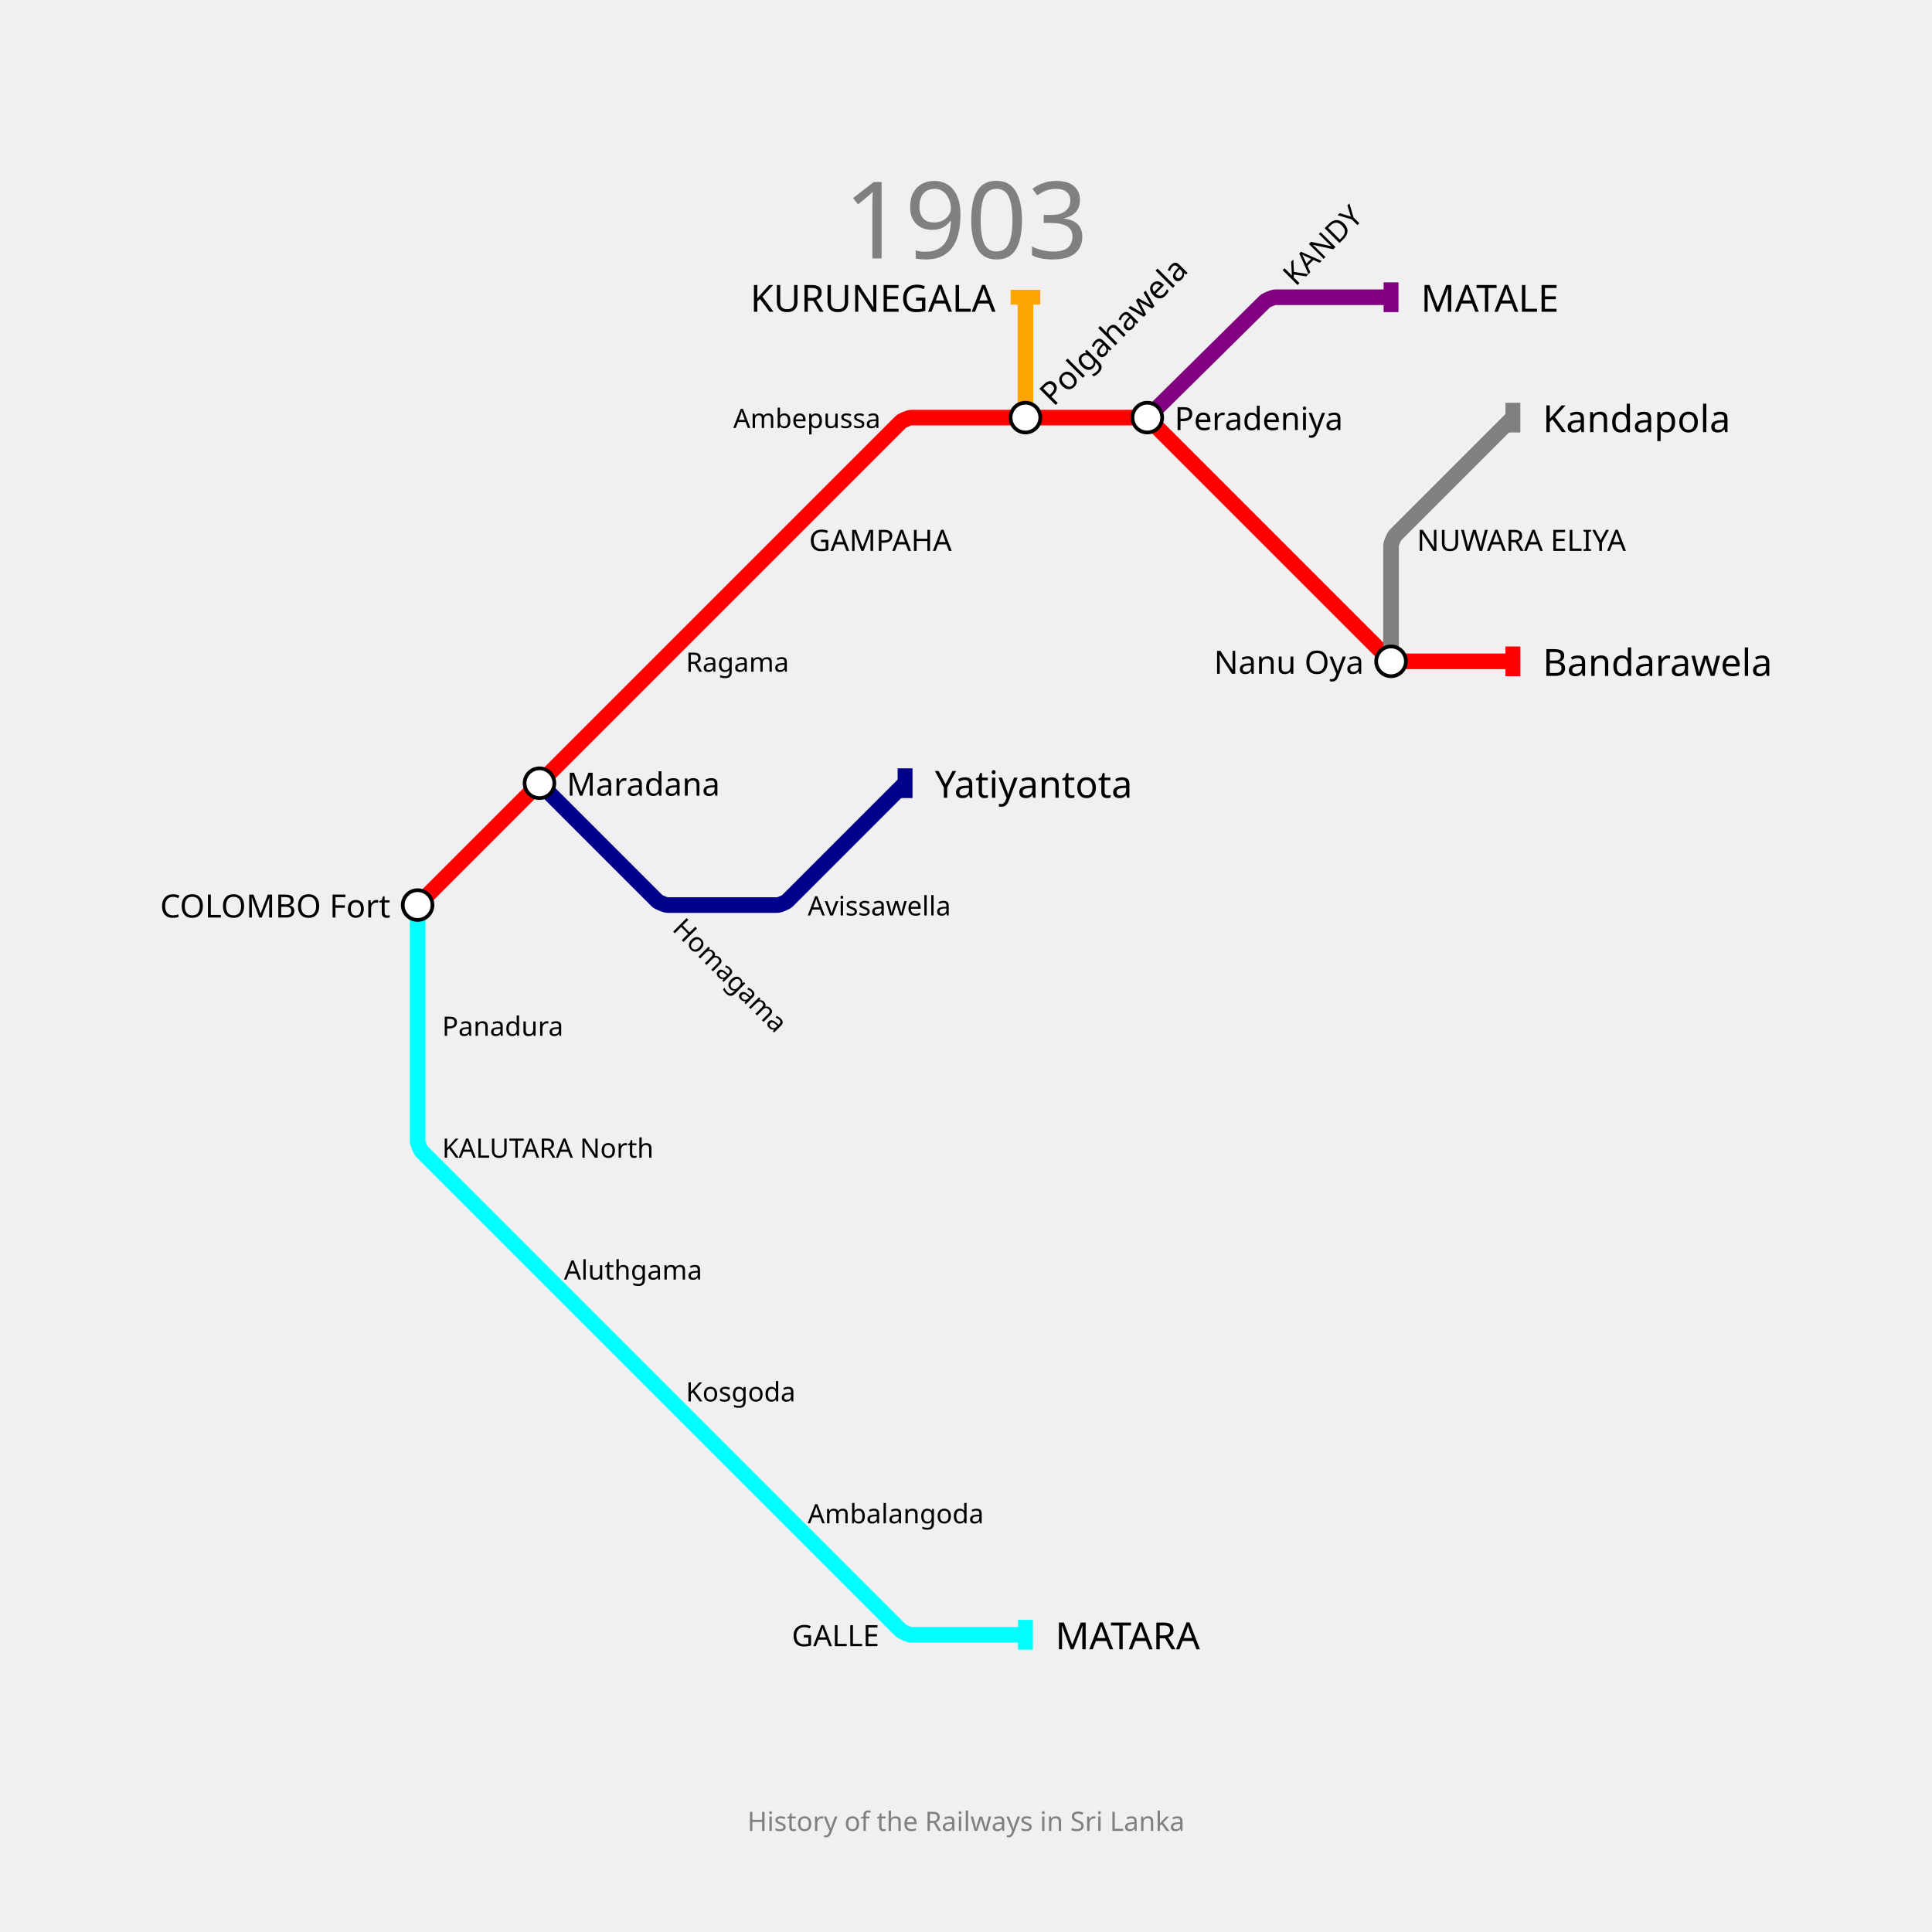
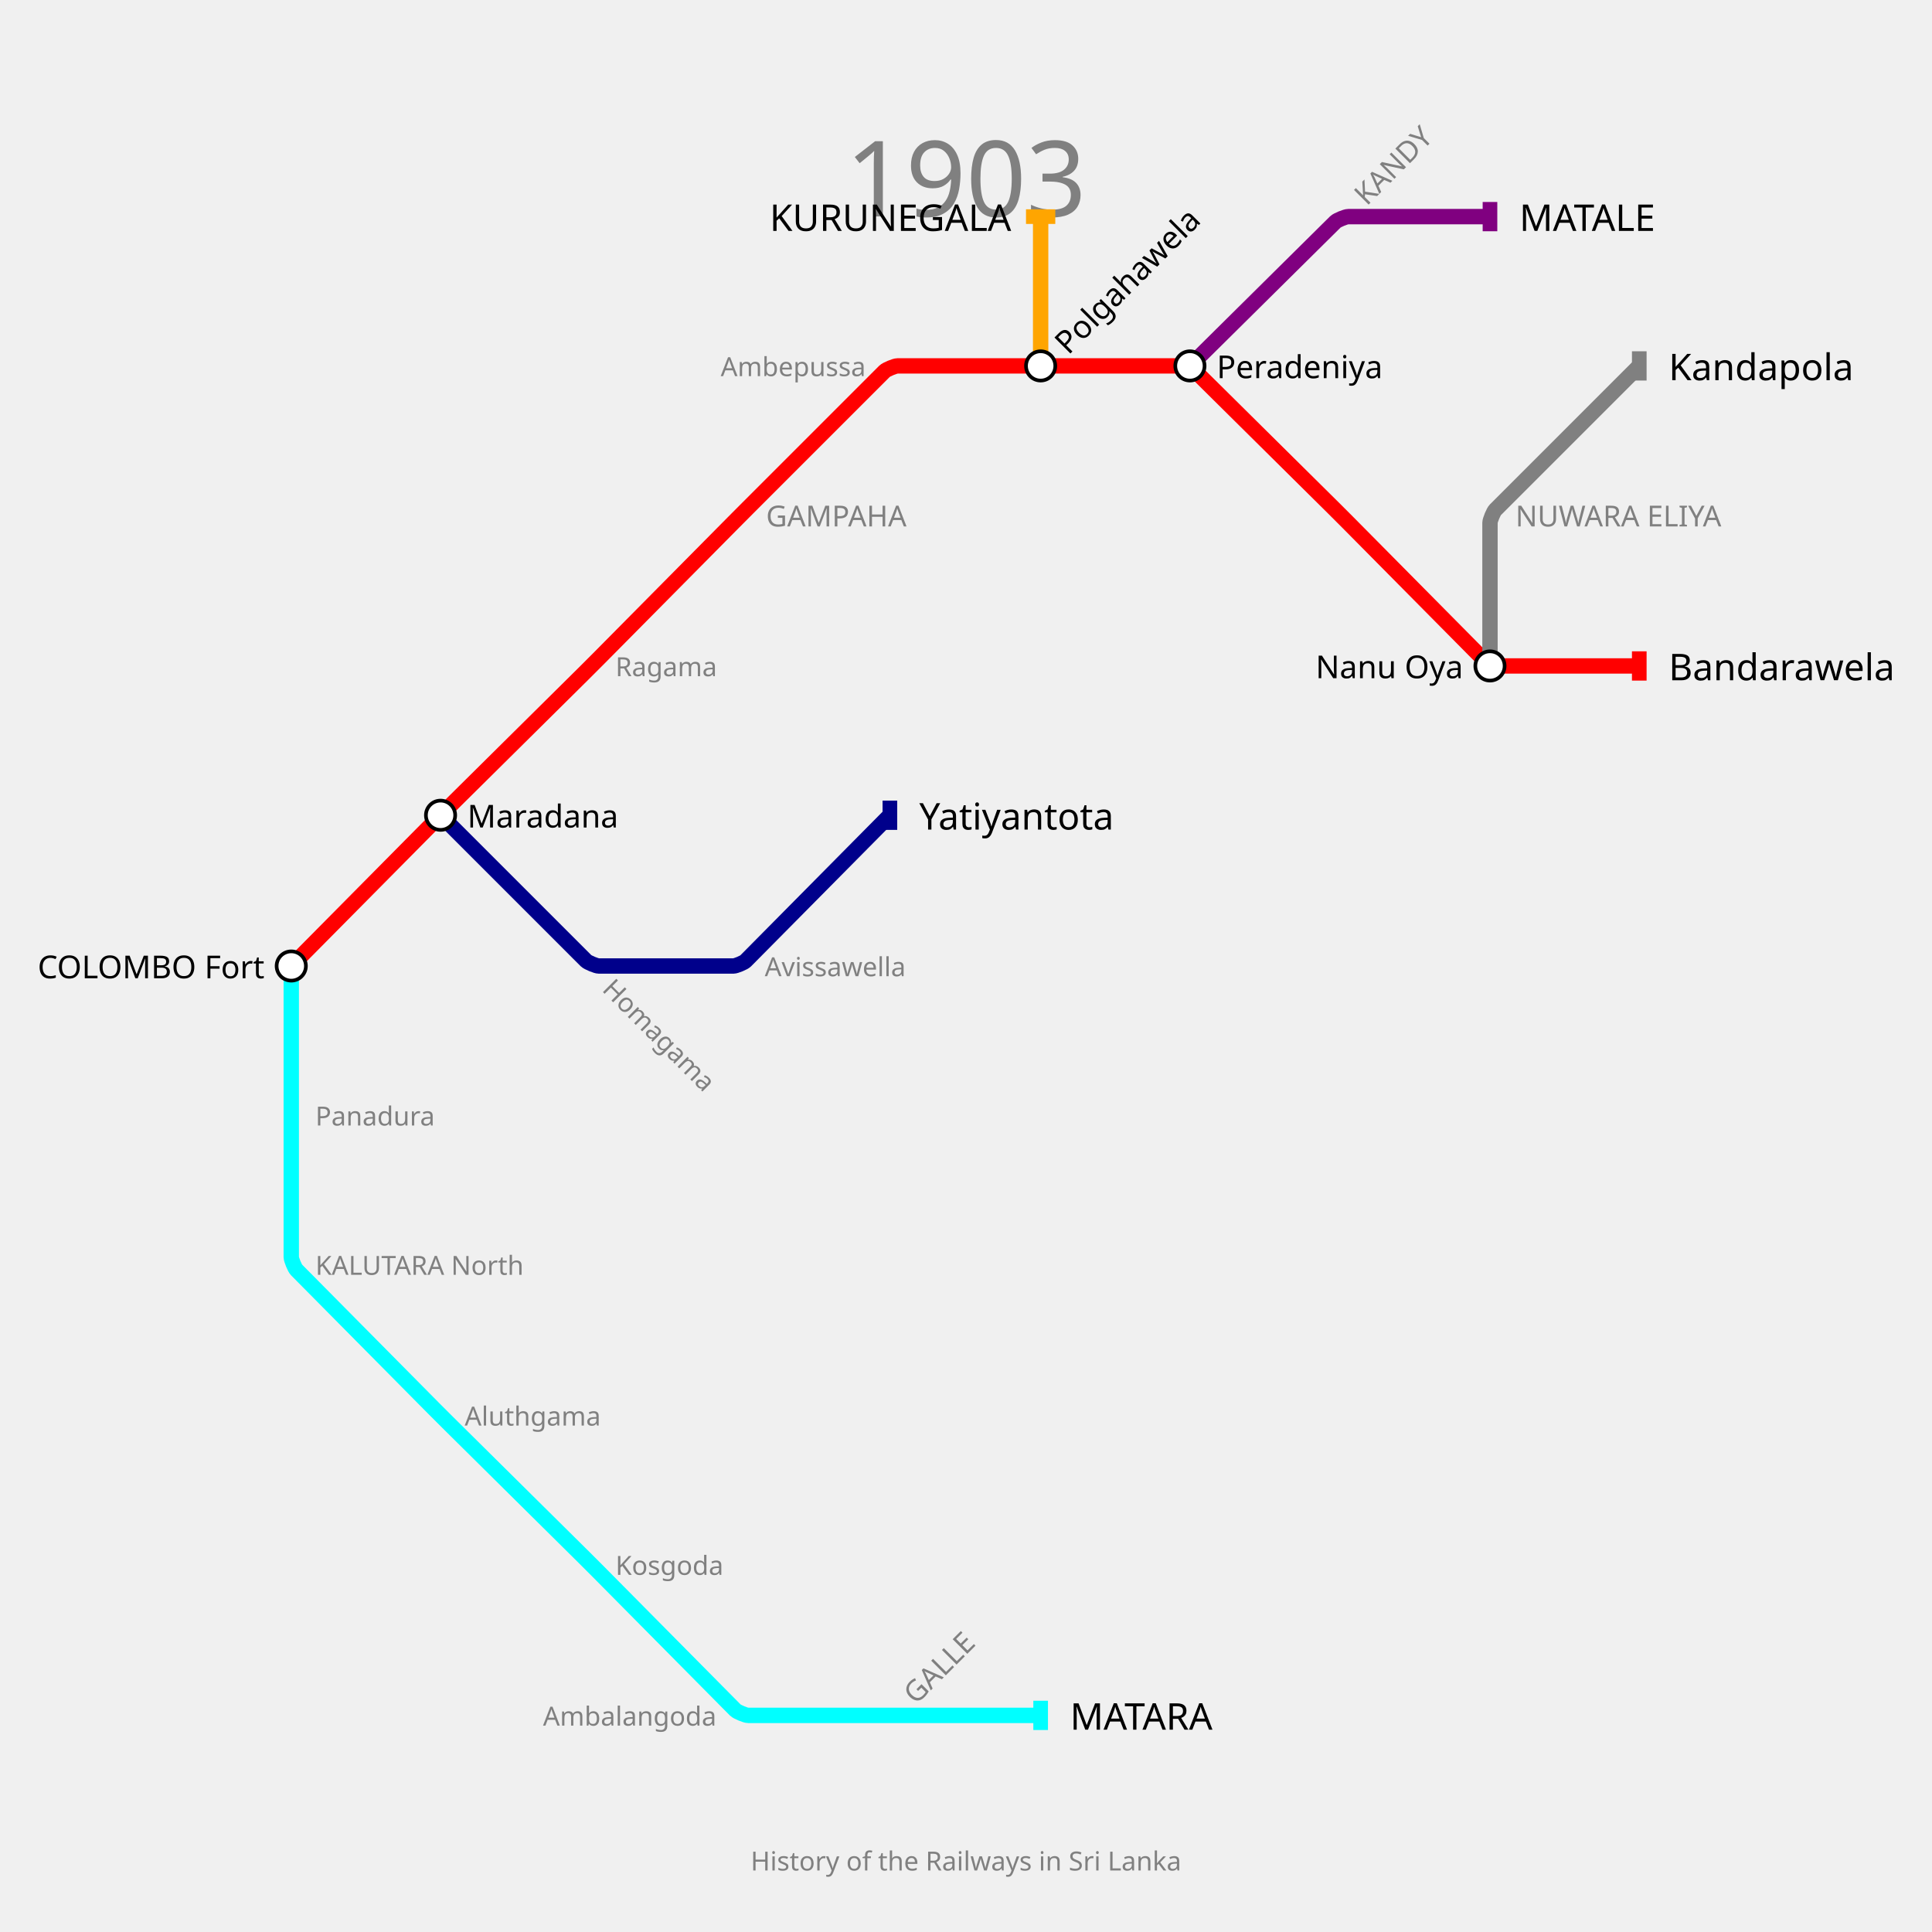
- <svg xmlns="http://www.w3.org/2000/svg" width="1300" height="1300" padding="200">
-   <text fill="gray" stroke="none" font-size="72" font-family="GIL_____" x="650.0" y="118.0" text-anchor="middle" dominant-baseline="hanging">1903</text>
-   <text fill="gray" stroke="none" font-size="18" font-family="GIL_____" x="650.0" y="1218.0" text-anchor="middle" dominant-baseline="text-top">History of the Railways in Sri Lanka</text>
+ <svg xmlns="http://www.w3.org/2000/svg" width="1320" height="1320" padding="148">
+   <text fill="gray" stroke="none" font-size="72" font-family="GIL_____" x="660.0" y="92.0" text-anchor="middle" dominant-baseline="hanging">1903</text>
+   <text fill="gray" stroke="none" font-size="18" font-family="GIL_____" x="660.0" y="1264.0" text-anchor="middle" dominant-baseline="text-top">History of the Railways in Sri Lanka</text>
  <g>
-     <path fill="none" stroke-width="10.5" stroke-opacity="1" d="M 281.0,609.0 L 363.0,527.0 L 445.0,445.0 L 527.0,363.0 L 606.136,283.864 C 607.091,282.909 611.7,281.0 613.05,281.0 L 690.0,281.0 L 767.9,281.0 C 769.267,281.0 773.933,282.933 774.899,283.899 L 854.0,363.0 L 933.101,442.101 C 934.067,443.067 938.733,445.0 940.1,445.0 L 1018.0,445.0" stroke="red" />
-     <rect stroke="none" fill-opacity="1" x="1013" y="435" width="10" height="20" fill="red" />
+     <path fill="none" stroke-width="10.5" stroke-opacity="1" d="M 199.0,660.0 L 295.9,562.15 C 297.6,560.433 304.433,553.6 306.15,551.9 L 399.108,459.845 C 400.738,458.23 407.23,451.738 408.845,450.108 L 501.142,356.905 C 502.762,355.27 509.254,348.746 510.882,347.118 L 604.358,253.642 C 605.572,252.428 611.433,250.0 613.15,250.0 L 711.0,250.0 L 807.9,250.0 C 809.6,250.0 815.416,252.392 816.624,253.589 L 911.031,347.079 C 912.687,348.72 919.28,355.313 920.921,356.969 L 1014.411,451.376 C 1015.608,452.584 1021.4,455.0 1023.1,455.0 L 1120.0,455.0" stroke="red" />
+     <rect stroke="none" fill-opacity="1" x="1115" y="445" width="10" height="20" fill="red" />
  </g>
  <g>
-     <path fill="none" stroke-width="10.5" stroke-opacity="1" d="M 772.0,281.0 L 851.083,202.881 C 852.055,201.921 856.733,200.0 858.1,200.0 L 936.0,200.0" stroke="purple" />
-     <rect stroke="none" fill-opacity="1" x="931" y="190" width="10" height="20" fill="purple" />
+     <path fill="none" stroke-width="10.5" stroke-opacity="1" d="M 813.0,250.0 L 912.376,151.589 C 913.584,150.392 919.4,148.0 921.1,148.0 L 1018.0,148.0" stroke="purple" />
+     <rect stroke="none" fill-opacity="1" x="1013" y="138" width="10" height="20" fill="purple" />
  </g>
  <g>
-     <path fill="none" stroke-width="10.5" stroke-opacity="1" d="M 281.0,609.0 L 281.0,690.0 L 281.0,767.9 C 281.0,769.267 282.933,773.933 283.899,774.899 L 363.0,854.0 L 445.0,936.0 L 527.0,1018.0 L 606.136,1097.136 C 607.091,1098.091 611.7,1100.0 613.05,1100.0 L 690.0,1100.0" stroke="cyan" />
-     <rect stroke="none" fill-opacity="1" x="685" y="1090" width="10" height="20" fill="cyan" />
+     <path fill="none" stroke-width="10.5" stroke-opacity="1" d="M 199.0,660.0 L 199.0,762.0 L 199.0,858.9 C 199.0,860.6 201.392,866.416 202.589,867.624 L 296.079,962.031 C 297.72,963.687 304.313,970.28 305.969,971.921 L 399.098,1064.146 C 400.732,1065.764 407.236,1072.268 408.854,1073.902 L 502.411,1168.376 C 503.608,1169.584 509.4,1172.0 511.1,1172.0 L 608.0,1172.0 L 711.0,1172.0" stroke="cyan" />
+     <rect stroke="none" fill-opacity="1" x="706" y="1162" width="10" height="20" fill="cyan" />
  </g>
  <g>
-     <path fill="none" stroke-width="10.5" stroke-opacity="1" d="M 690.0,281.0 L 690.0,200.0" stroke="orange" />
-     <rect stroke="none" fill-opacity="1" x="680" y="195" width="20" height="10" fill="orange" />
+     <path fill="none" stroke-width="10.5" stroke-opacity="1" d="M 711.0,250.0 L 711.0,148.0" stroke="orange" />
+     <rect stroke="none" fill-opacity="1" x="701" y="143" width="20" height="10" fill="orange" />
  </g>
  <g>
-     <path fill="none" stroke-width="10.5" stroke-opacity="1" d="M 363.0,527.0 L 442.101,606.101 C 443.067,607.067 447.733,609.0 449.1,609.0 L 523.105,609.0 C 524.403,609.0 528.836,607.164 529.754,606.246 L 609.0,527.0" stroke="darkblue" />
-     <rect stroke="none" fill-opacity="1" x="604" y="517" width="10" height="20" fill="darkblue" />
+     <path fill="none" stroke-width="10.5" stroke-opacity="1" d="M 301.0,557.0 L 400.394,656.394 C 401.596,657.596 407.4,660.0 409.1,660.0 L 501.155,660.0 C 502.77,660.0 508.273,657.705 509.409,656.557 L 608.0,557.0" stroke="darkblue" />
+     <rect stroke="none" fill-opacity="1" x="603" y="547" width="10" height="20" fill="darkblue" />
  </g>
  <g>
-     <path fill="none" stroke-width="10.5" stroke-opacity="1" d="M 936.0,445.0 L 936.0,367.1 C 936.0,365.733 937.933,361.067 938.899,360.101 L 1018.0,281.0" stroke="gray" />
-     <rect stroke="none" fill-opacity="1" x="1013" y="271" width="10" height="20" fill="gray" />
+     <path fill="none" stroke-width="10.5" stroke-opacity="1" d="M 1018.0,455.0 L 1018.0,357.15 C 1018.0,355.433 1020.428,349.572 1021.642,348.358 L 1120.0,250.0" stroke="gray" />
+     <rect stroke="none" fill-opacity="1" x="1115" y="240" width="10" height="20" fill="gray" />
  </g>
  <g>
-     <text fill="black" stroke="none" font-size="25.2" font-family="GIL_____" font-weight="100" text-anchor="start" dominant-baseline="central" x="1038.1" y="445" transform="translate(1018,445) rotate(0) translate(-1018,-445)">Bandarawela</text>
+     <text fill="black" stroke="none" font-size="25.2" font-family="GIL_____" font-weight="100" text-anchor="start" dominant-baseline="central" x="1140.1" y="455" transform="translate(1120,455) rotate(0) translate(-1120,-455)">Bandarawela</text>
  </g>
  <g>
-     <text fill="black" stroke="none" font-size="25.2" font-family="GIL_____" font-weight="100" text-anchor="start" dominant-baseline="central" x="956.1" y="200" transform="translate(936,200) rotate(0) translate(-936,-200)">MATALE</text>
+     <text fill="black" stroke="none" font-size="25.2" font-family="GIL_____" font-weight="100" text-anchor="start" dominant-baseline="central" x="1038.1" y="148" transform="translate(1018,148) rotate(0) translate(-1018,-148)">MATALE</text>
  </g>
  <g>
-     <text fill="black" stroke="none" font-size="25.2" font-family="GIL_____" font-weight="100" text-anchor="start" dominant-baseline="central" x="710.1" y="1100" transform="translate(690,1100) rotate(0) translate(-690,-1100)">MATARA</text>
+     <text fill="black" stroke="none" font-size="25.2" font-family="GIL_____" font-weight="100" text-anchor="start" dominant-baseline="central" x="731.1" y="1172" transform="translate(711,1172) rotate(0) translate(-711,-1172)">MATARA</text>
  </g>
  <g>
-     <text fill="black" stroke="none" font-size="25.2" font-family="GIL_____" font-weight="100" text-anchor="end" dominant-baseline="central" x="669.9" y="200" transform="translate(690,200) rotate(0) translate(-690,-200)">KURUNEGALA</text>
+     <text fill="black" stroke="none" font-size="25.2" font-family="GIL_____" font-weight="100" text-anchor="end" dominant-baseline="central" x="690.9" y="148" transform="translate(711,148) rotate(0) translate(-711,-148)">KURUNEGALA</text>
  </g>
  <g>
-     <text fill="black" stroke="none" font-size="25.2" font-family="GIL_____" font-weight="100" text-anchor="start" dominant-baseline="central" x="629.1" y="527" transform="translate(609,527) rotate(0) translate(-609,-527)">Yatiyantota</text>
+     <text fill="black" stroke="none" font-size="25.2" font-family="GIL_____" font-weight="100" text-anchor="start" dominant-baseline="central" x="628.1" y="557" transform="translate(608,557) rotate(0) translate(-608,-557)">Yatiyantota</text>
  </g>
  <g>
-     <text fill="black" stroke="none" font-size="25.2" font-family="GIL_____" font-weight="100" text-anchor="start" dominant-baseline="central" x="1038.1" y="281" transform="translate(1018,281) rotate(0) translate(-1018,-281)">Kandapola</text>
+     <text fill="black" stroke="none" font-size="25.2" font-family="GIL_____" font-weight="100" text-anchor="start" dominant-baseline="central" x="1140.1" y="250" transform="translate(1120,250) rotate(0) translate(-1120,-250)">Kandapola</text>
  </g>
  <g>
-     <circle r="10" fill="white" stroke="black" stroke-width="2.5" cx="281" cy="609" />
-     <text fill="black" stroke="none" font-size="21.6" font-family="GIL_____" font-weight="100" text-anchor="end" dominant-baseline="central" x="262.7" y="609" transform="translate(281,609) rotate(0) translate(-281,-609)">COLOMBO Fort</text>
+     <circle r="10" fill="white" stroke="black" stroke-width="2.5" cx="199" cy="660" />
+     <text fill="black" stroke="none" font-size="21.6" font-family="GIL_____" font-weight="100" text-anchor="end" dominant-baseline="central" x="180.7" y="660" transform="translate(199,660) rotate(0) translate(-199,-660)">COLOMBO Fort</text>
  </g>
  <g>
-     <circle r="10" fill="white" stroke="black" stroke-width="2.5" cx="363" cy="527" />
-     <text fill="black" stroke="none" font-size="21.6" font-family="GIL_____" font-weight="100" text-anchor="start" dominant-baseline="central" x="381.3" y="527" transform="translate(363,527) rotate(0) translate(-363,-527)">Maradana</text>
+     <circle r="10" fill="white" stroke="black" stroke-width="2.5" cx="301" cy="557" />
+     <text fill="black" stroke="none" font-size="21.6" font-family="GIL_____" font-weight="100" text-anchor="start" dominant-baseline="central" x="319.3" y="557" transform="translate(301,557) rotate(0) translate(-301,-557)">Maradana</text>
  </g>
  <g>
-     <circle r="10" fill="white" stroke="black" stroke-width="2.5" cx="690" cy="281" />
-     <text fill="black" stroke="none" font-size="21.6" font-family="GIL_____" font-weight="100" text-anchor="start" dominant-baseline="central" x="708.3" y="281" transform="translate(690,281) rotate(-45) translate(-690,-281)">Polgahawela</text>
+     <circle r="10" fill="white" stroke="black" stroke-width="2.5" cx="711" cy="250" />
+     <text fill="black" stroke="none" font-size="21.6" font-family="GIL_____" font-weight="100" text-anchor="start" dominant-baseline="central" x="729.3" y="250" transform="translate(711,250) rotate(-45) translate(-711,-250)">Polgahawela</text>
  </g>
  <g>
-     <circle r="10" fill="white" stroke="black" stroke-width="2.5" cx="772" cy="281" />
-     <text fill="black" stroke="none" font-size="21.6" font-family="GIL_____" font-weight="100" text-anchor="start" dominant-baseline="central" x="790.3" y="281" transform="translate(772,281) rotate(0) translate(-772,-281)">Peradeniya</text>
+     <circle r="10" fill="white" stroke="black" stroke-width="2.5" cx="813" cy="250" />
+     <text fill="black" stroke="none" font-size="21.6" font-family="GIL_____" font-weight="100" text-anchor="start" dominant-baseline="central" x="831.3" y="250" transform="translate(813,250) rotate(0) translate(-813,-250)">Peradeniya</text>
  </g>
  <g>
-     <circle r="10" fill="white" stroke="black" stroke-width="2.5" cx="936" cy="445" />
-     <text fill="black" stroke="none" font-size="21.6" font-family="GIL_____" font-weight="100" text-anchor="end" dominant-baseline="central" x="917.7" y="445" transform="translate(936,445) rotate(0) translate(-936,-445)">Nanu Oya</text>
+     <circle r="10" fill="white" stroke="black" stroke-width="2.5" cx="1018" cy="455" />
+     <text fill="black" stroke="none" font-size="21.6" font-family="GIL_____" font-weight="100" text-anchor="end" dominant-baseline="central" x="999.7" y="455" transform="translate(1018,455) rotate(0) translate(-1018,-455)">Nanu Oya</text>
  </g>
  <g>
-     <text fill="black" stroke="none" font-size="19.8" font-family="GIL_____" font-weight="100" text-anchor="start" dominant-baseline="central" x="544.4" y="363" transform="translate(527,363) rotate(0) translate(-527,-363)">GAMPAHA</text>
+     <text fill="gray" stroke="none" font-size="19.8" font-family="GIL_____" font-weight="100" text-anchor="start" dominant-baseline="central" x="523.4" y="352" transform="translate(506,352) rotate(0) translate(-506,-352)">GAMPAHA</text>
  </g>
  <g>
-     <text fill="black" stroke="none" font-size="19.8" font-family="GIL_____" font-weight="100" text-anchor="start" dominant-baseline="central" x="871.4" y="200" transform="translate(854,200) rotate(-45) translate(-854,-200)">KANDY</text>
+     <text fill="gray" stroke="none" font-size="19.8" font-family="GIL_____" font-weight="100" text-anchor="start" dominant-baseline="central" x="933.4" y="148" transform="translate(916,148) rotate(-45) translate(-916,-148)">KANDY</text>
  </g>
  <g>
-     <text fill="black" stroke="none" font-size="19.8" font-family="GIL_____" font-weight="100" text-anchor="end" dominant-baseline="central" x="591.6" y="1100" transform="translate(609,1100) rotate(0) translate(-609,-1100)">GALLE</text>
+     <text fill="gray" stroke="none" font-size="19.8" font-family="GIL_____" font-weight="100" text-anchor="start" dominant-baseline="central" x="625.4" y="1172" transform="translate(608,1172) rotate(-45) translate(-608,-1172)">GALLE</text>
  </g>
  <g>
-     <text fill="black" stroke="none" font-size="19.8" font-family="GIL_____" font-weight="100" text-anchor="start" dominant-baseline="central" x="953.4" y="363" transform="translate(936,363) rotate(0) translate(-936,-363)">NUWARA ELIYA</text>
+     <text fill="gray" stroke="none" font-size="19.8" font-family="GIL_____" font-weight="100" text-anchor="start" dominant-baseline="central" x="1035.4" y="352" transform="translate(1018,352) rotate(0) translate(-1018,-352)">NUWARA ELIYA</text>
  </g>
  <g>
-     <text fill="black" stroke="none" font-size="18" font-family="GIL_____" font-weight="100" text-anchor="start" dominant-baseline="central" x="461.5" y="445" transform="translate(445,445) rotate(0) translate(-445,-445)">Ragama</text>
+     <text fill="gray" stroke="none" font-size="18" font-family="GIL_____" font-weight="100" text-anchor="start" dominant-baseline="central" x="420.5" y="455" transform="translate(404,455) rotate(0) translate(-404,-455)">Ragama</text>
  </g>
  <g>
-     <text fill="black" stroke="none" font-size="18" font-family="GIL_____" font-weight="100" text-anchor="end" dominant-baseline="central" x="592.5" y="281" transform="translate(609,281) rotate(0) translate(-609,-281)">Ambepussa</text>
+     <text fill="gray" stroke="none" font-size="18" font-family="GIL_____" font-weight="100" text-anchor="end" dominant-baseline="central" x="591.5" y="250" transform="translate(608,250) rotate(0) translate(-608,-250)">Ambepussa</text>
  </g>
  <g />
  <g>
-     <text fill="black" stroke="none" font-size="18" font-family="GIL_____" font-weight="100" text-anchor="start" dominant-baseline="central" x="297.5" y="690" transform="translate(281,690) rotate(0) translate(-281,-690)">Panadura</text>
+     <text fill="gray" stroke="none" font-size="18" font-family="GIL_____" font-weight="100" text-anchor="start" dominant-baseline="central" x="215.5" y="762" transform="translate(199,762) rotate(0) translate(-199,-762)">Panadura</text>
  </g>
  <g>
-     <text fill="black" stroke="none" font-size="18" font-family="GIL_____" font-weight="100" text-anchor="start" dominant-baseline="central" x="297.5" y="772" transform="translate(281,772) rotate(0) translate(-281,-772)">KALUTARA North</text>
+     <text fill="gray" stroke="none" font-size="18" font-family="GIL_____" font-weight="100" text-anchor="start" dominant-baseline="central" x="215.5" y="864" transform="translate(199,864) rotate(0) translate(-199,-864)">KALUTARA North</text>
  </g>
  <g>
-     <text fill="black" stroke="none" font-size="18" font-family="GIL_____" font-weight="100" text-anchor="start" dominant-baseline="central" x="379.5" y="854" transform="translate(363,854) rotate(0) translate(-363,-854)">Aluthgama</text>
+     <text fill="gray" stroke="none" font-size="18" font-family="GIL_____" font-weight="100" text-anchor="start" dominant-baseline="central" x="317.5" y="967" transform="translate(301,967) rotate(0) translate(-301,-967)">Aluthgama</text>
  </g>
  <g>
-     <text fill="black" stroke="none" font-size="18" font-family="GIL_____" font-weight="100" text-anchor="start" dominant-baseline="central" x="461.5" y="936" transform="translate(445,936) rotate(0) translate(-445,-936)">Kosgoda</text>
+     <text fill="gray" stroke="none" font-size="18" font-family="GIL_____" font-weight="100" text-anchor="start" dominant-baseline="central" x="420.5" y="1069" transform="translate(404,1069) rotate(0) translate(-404,-1069)">Kosgoda</text>
  </g>
  <g>
-     <text fill="black" stroke="none" font-size="18" font-family="GIL_____" font-weight="100" text-anchor="start" dominant-baseline="central" x="543.5" y="1018" transform="translate(527,1018) rotate(0) translate(-527,-1018)">Ambalangoda</text>
+     <text fill="gray" stroke="none" font-size="18" font-family="GIL_____" font-weight="100" text-anchor="end" dominant-baseline="central" x="489.5" y="1172" transform="translate(506,1172) rotate(0) translate(-506,-1172)">Ambalangoda</text>
  </g>
  <g>
-     <text fill="black" stroke="none" font-size="18" font-family="GIL_____" font-weight="100" text-anchor="start" dominant-baseline="central" x="461.5" y="609" transform="translate(445,609) rotate(-315) translate(-445,-609)">Homagama</text>
+     <text fill="gray" stroke="none" font-size="18" font-family="GIL_____" font-weight="100" text-anchor="start" dominant-baseline="central" x="420.5" y="660" transform="translate(404,660) rotate(-315) translate(-404,-660)">Homagama</text>
  </g>
  <g>
-     <text fill="black" stroke="none" font-size="18" font-family="GIL_____" font-weight="100" text-anchor="start" dominant-baseline="central" x="543.5" y="609" transform="translate(527,609) rotate(0) translate(-527,-609)">Avissawella</text>
+     <text fill="gray" stroke="none" font-size="18" font-family="GIL_____" font-weight="100" text-anchor="start" dominant-baseline="central" x="522.5" y="660" transform="translate(506,660) rotate(0) translate(-506,-660)">Avissawella</text>
  </g>
</svg>
